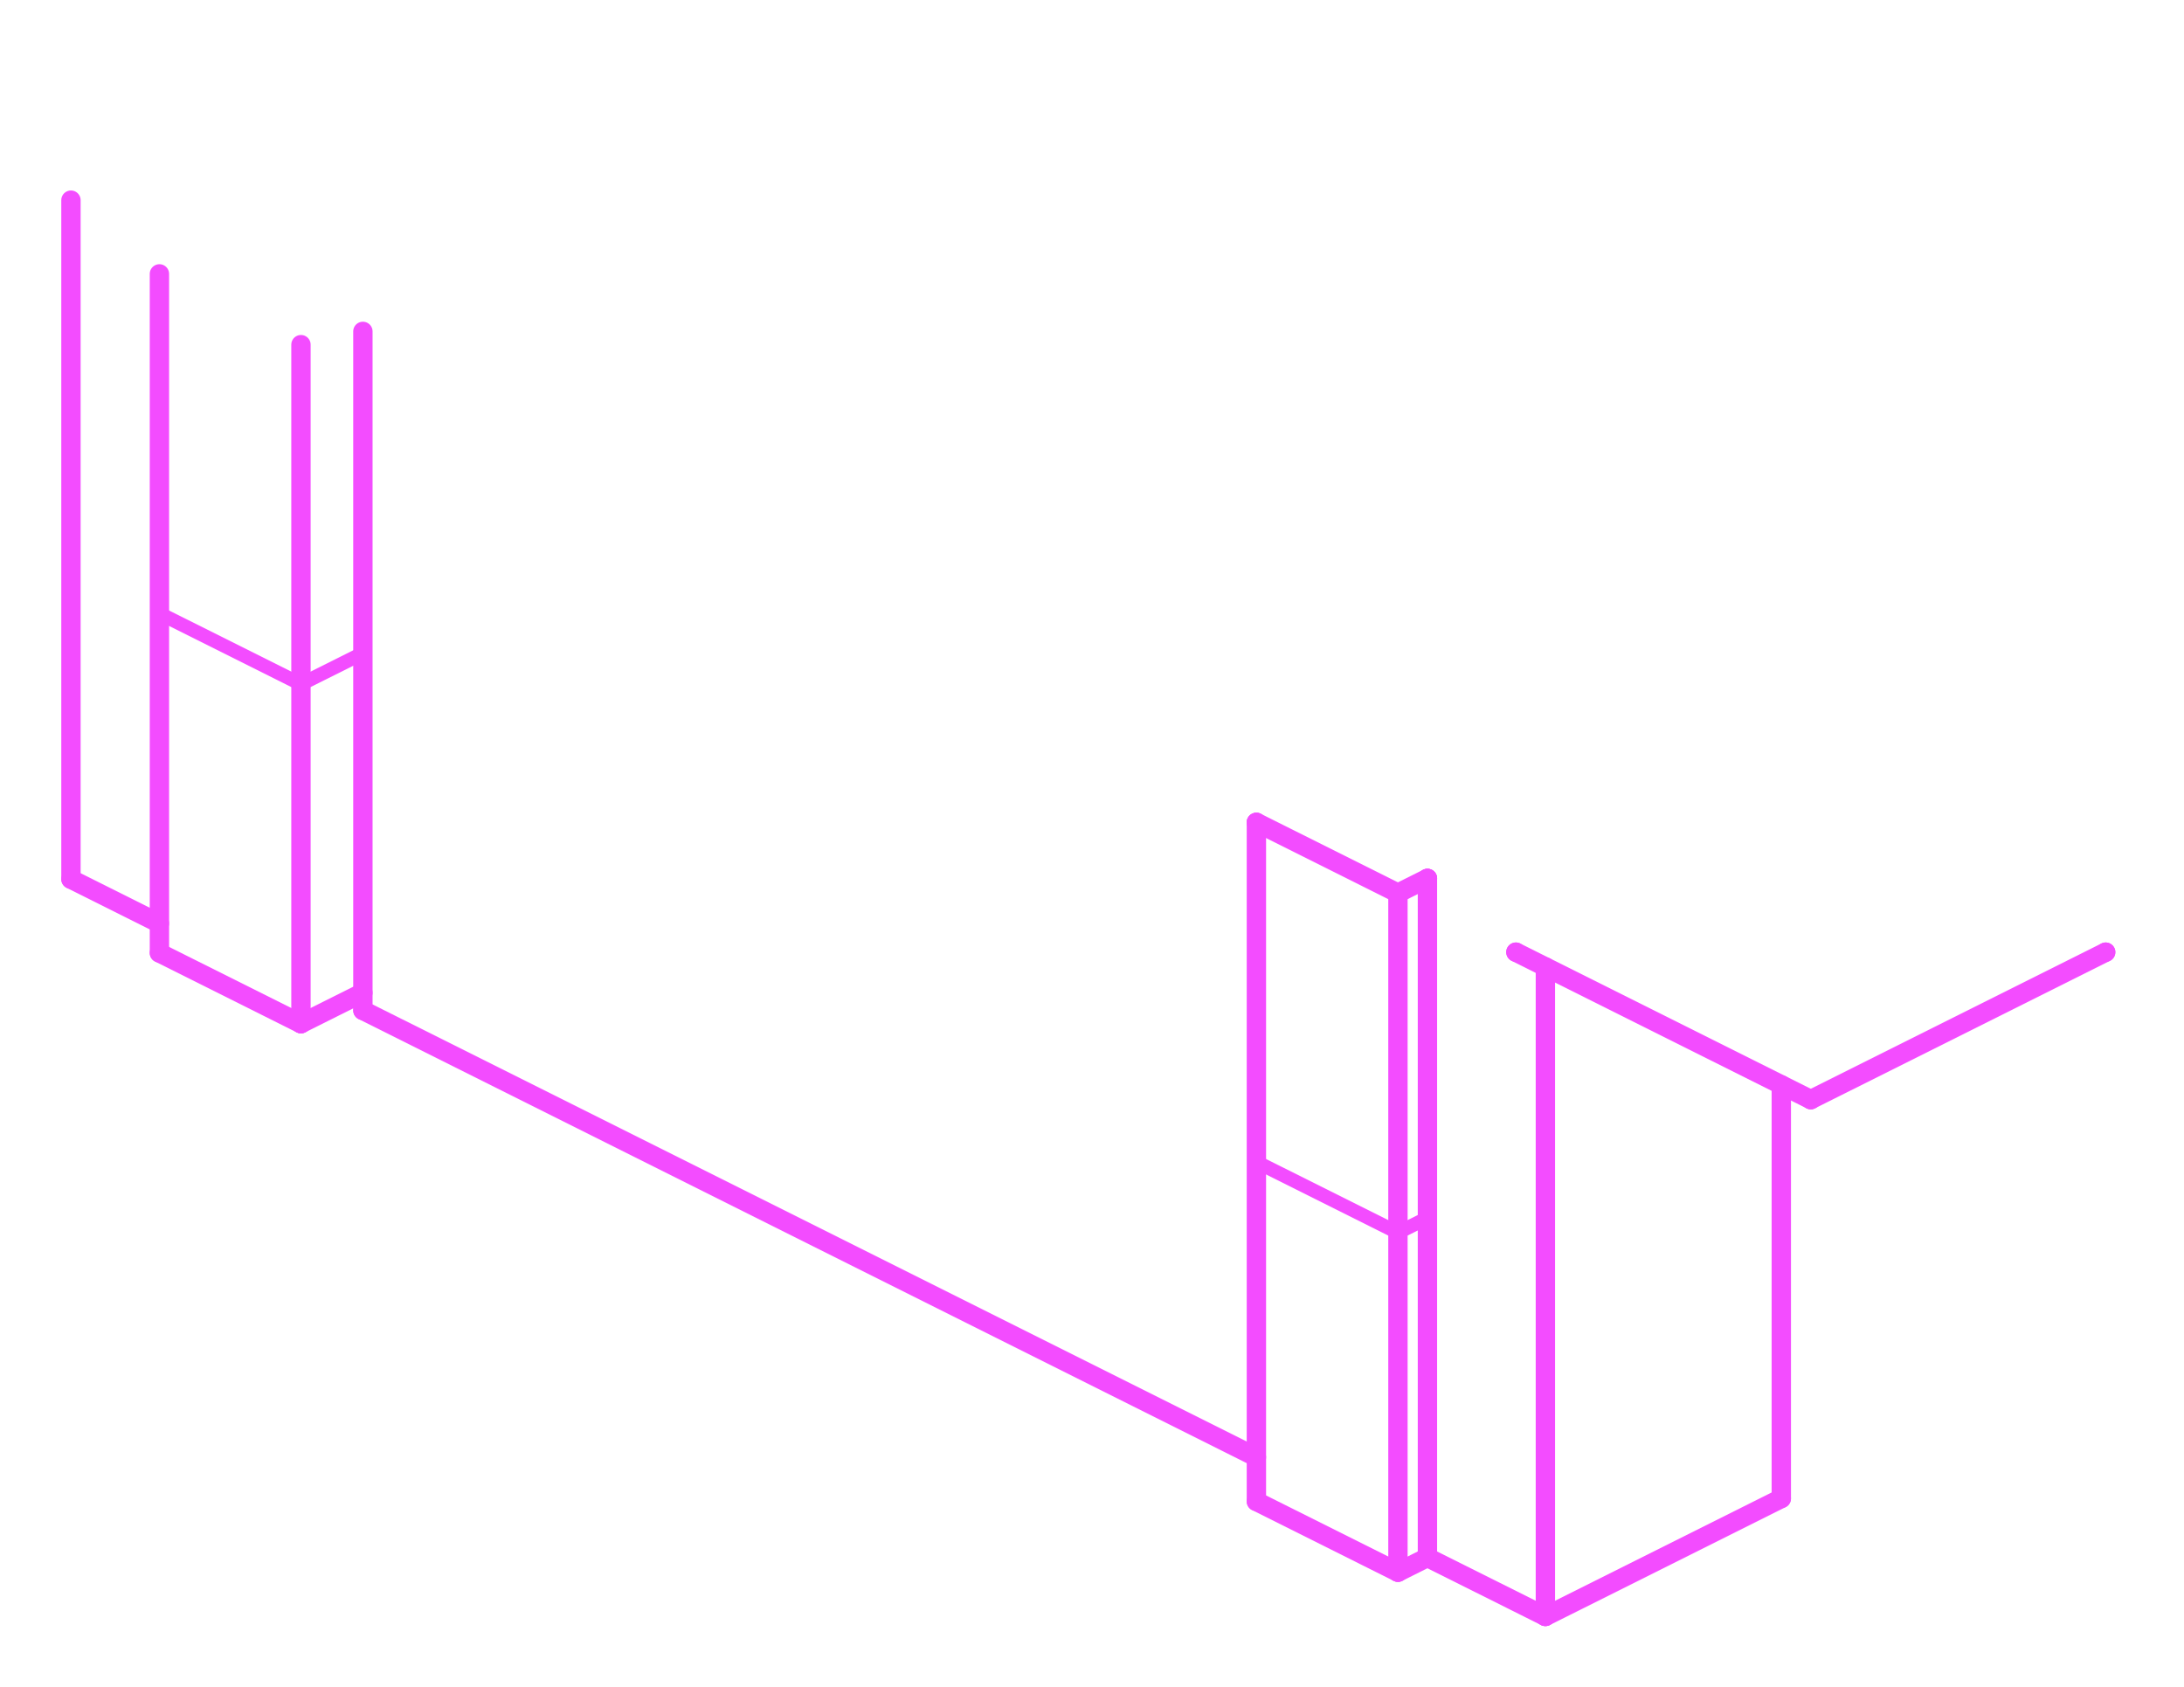
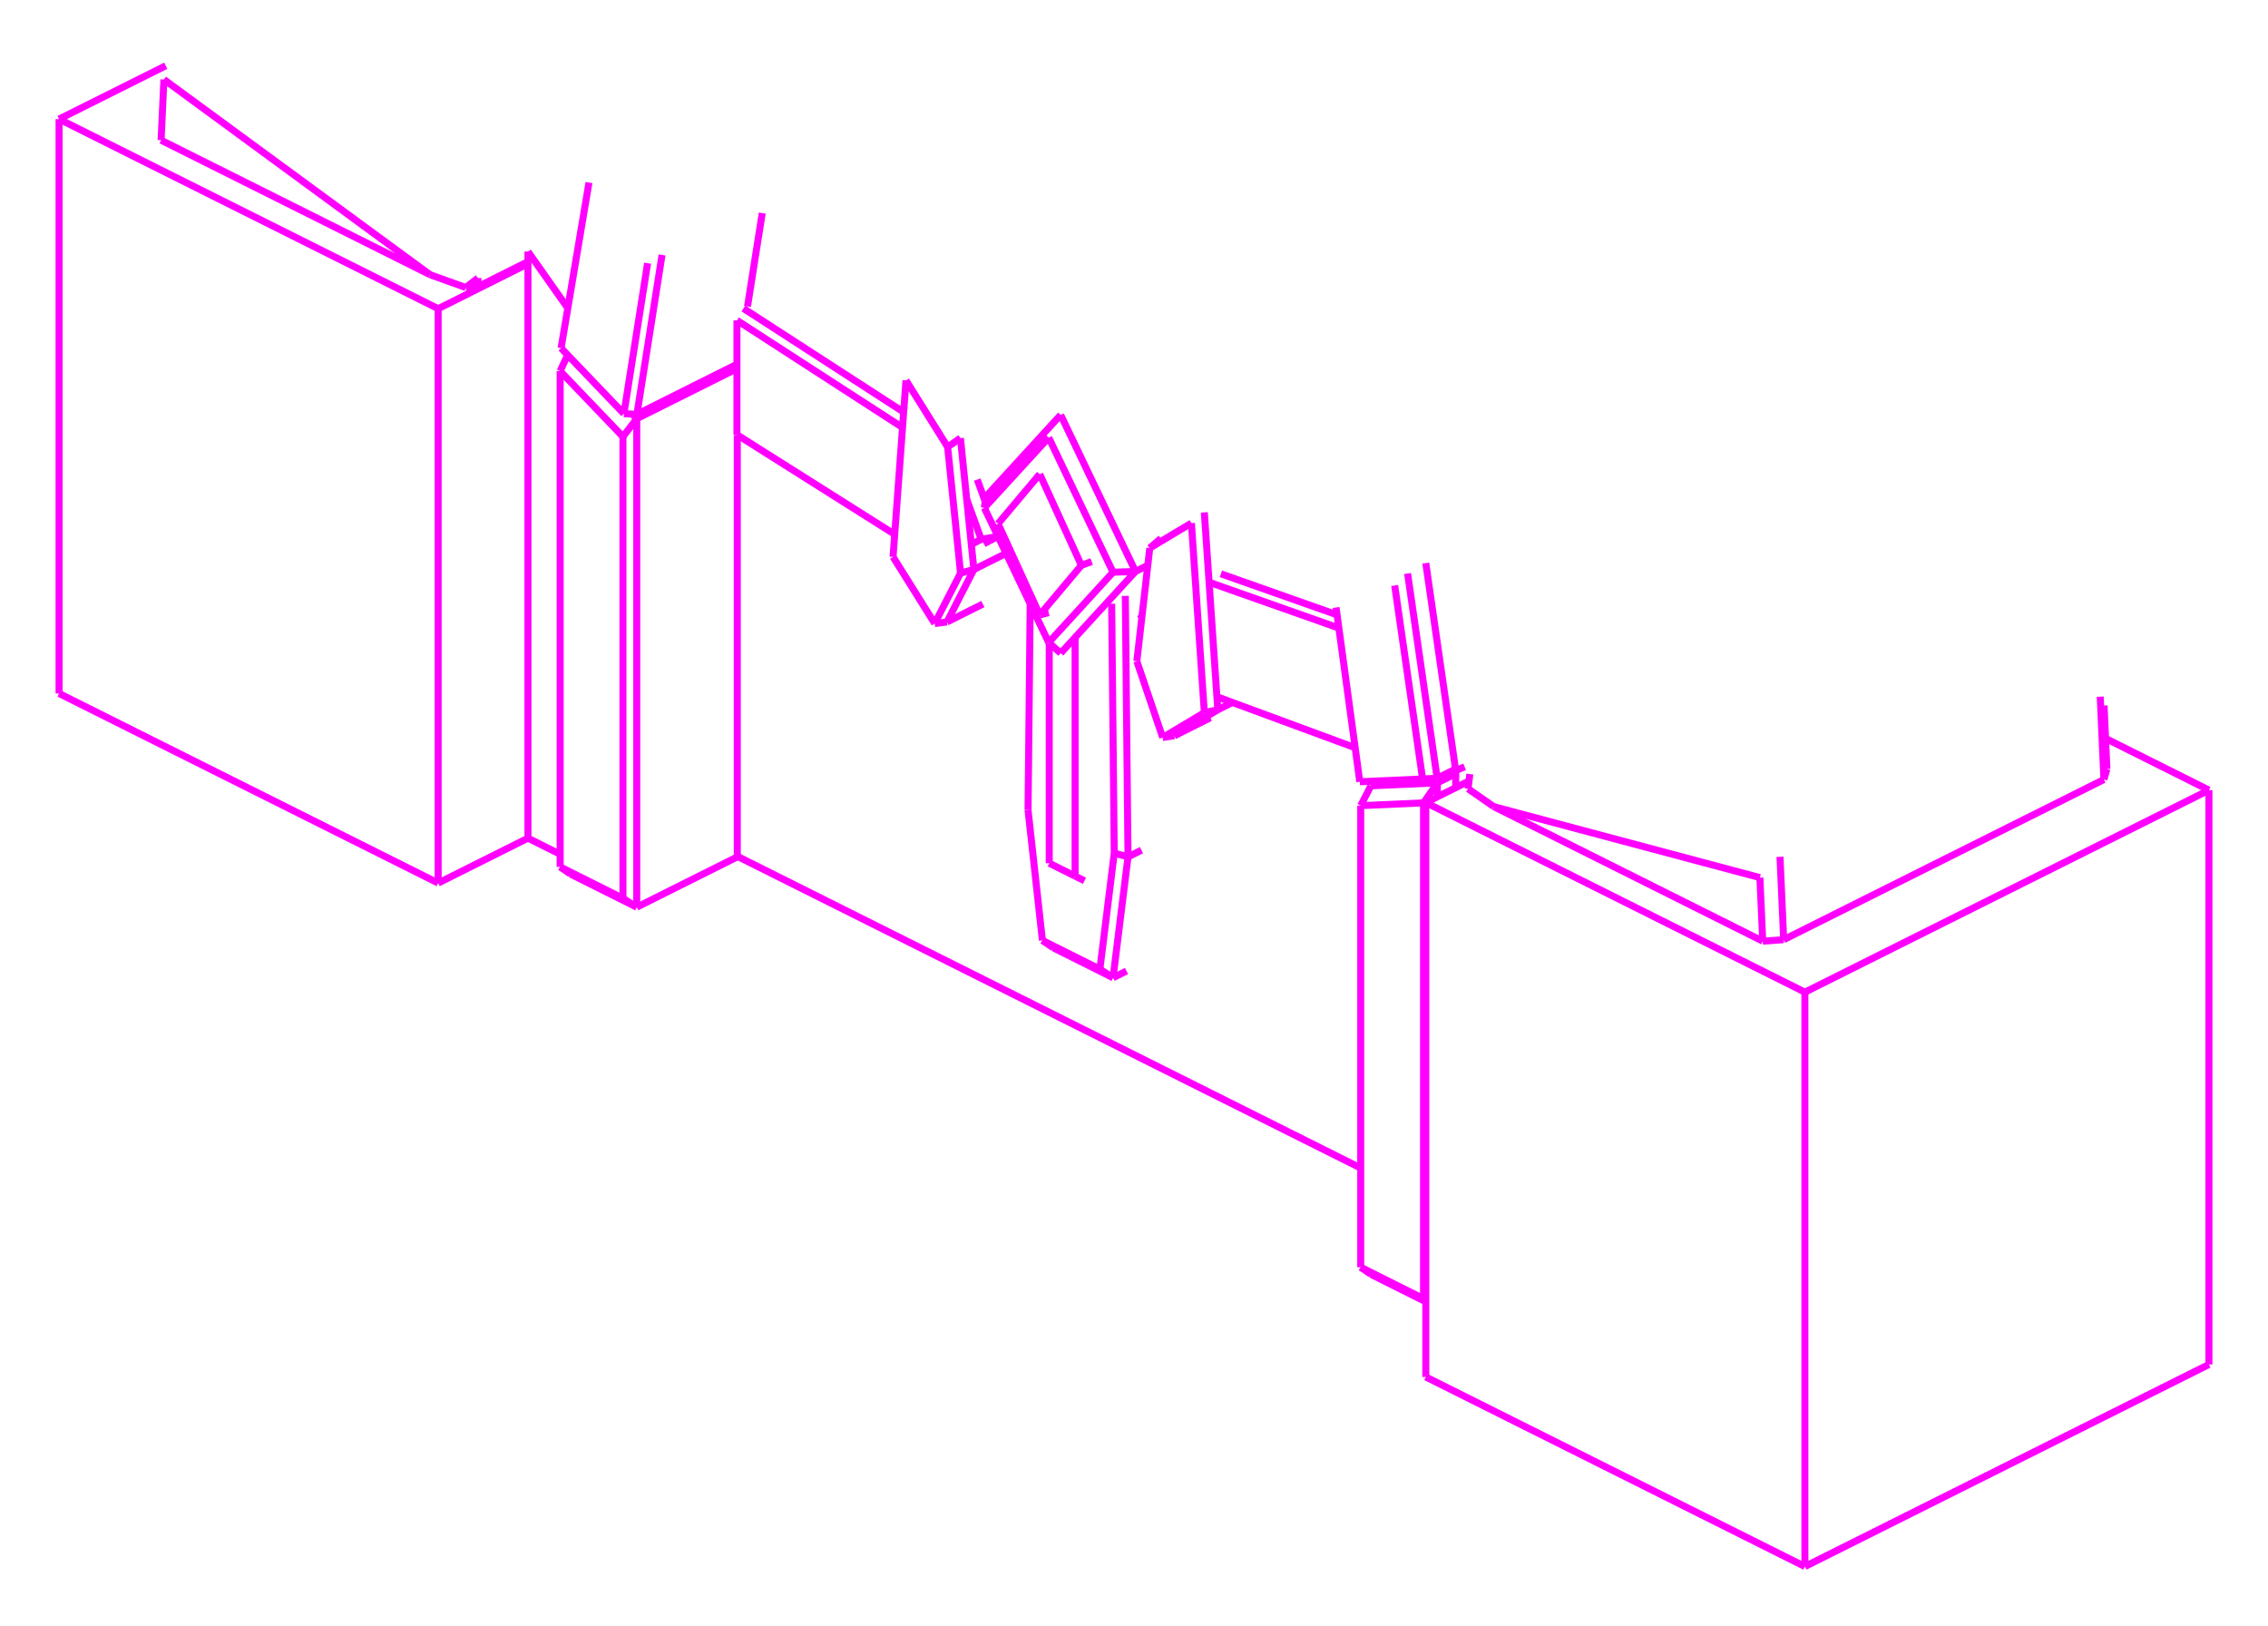
- <svg xmlns="http://www.w3.org/2000/svg" width="158" height="122">
-   <g transform="translate(3 3)">
-     <line x1="149.333" y1="65.88" x2="149.333" y2="65.88" stroke="#f34cff" stroke-width="1.4" stroke-linecap="round" />
-     <line x1="106.667" y1="65.88" x2="106.667" y2="65.88" stroke="#f34cff" stroke-width="1.4" stroke-linecap="round" />
-     <line x1="128" y1="76.546" x2="128" y2="76.546" stroke="#f34cff" stroke-width="1.4" stroke-linecap="round" />
-     <line x1="106.667" y1="65.88" x2="128" y2="76.546" stroke="#f34cff" stroke-width="1.4" stroke-linecap="round" />
-     <line x1="149.333" y1="65.88" x2="128" y2="76.546" stroke="#f34cff" stroke-width="1.4" stroke-linecap="round" />
-     <line x1="23.253" y1="70.093" x2="87.893" y2="102.413" stroke="#f34cff" stroke-width="1.4" stroke-linecap="round" />
-     <line x1="23.253" y1="20.973" x2="23.253" y2="70.093" stroke="#f34cff" stroke-width="1.4" stroke-linecap="round" />
-     <line x1="87.893" y1="56.493" x2="87.893" y2="56.493" stroke="#f34cff" stroke-width="1.4" stroke-linecap="round" />
-     <line x1="98.133" y1="61.613" x2="98.133" y2="61.613" stroke="#f34cff" stroke-width="1.4" stroke-linecap="round" />
-     <line x1="87.893" y1="56.493" x2="98.133" y2="61.613" stroke="#f34cff" stroke-width="1.4" stroke-linecap="round" />
-     <line x1="100.267" y1="60.546" x2="98.133" y2="61.613" stroke="#f34cff" stroke-width="1.4" stroke-linecap="round" />
-     <line x1="8.533" y1="65.933" x2="18.773" y2="71.053" stroke="#f34cff" stroke-width="1.4" stroke-linecap="round" />
-     <line x1="8.533" y1="41.373" x2="18.773" y2="46.493" stroke="#f34cff" stroke-width="1" stroke-linecap="round" />
-     <line x1="8.533" y1="65.933" x2="8.533" y2="16.813" stroke="#f34cff" stroke-width="1.4" stroke-linecap="round" />
-     <line x1="18.773" y1="71.053" x2="18.773" y2="21.933" stroke="#f34cff" stroke-width="1.4" stroke-linecap="round" />
-     <line x1="23.253" y1="68.813" x2="18.773" y2="71.053" stroke="#f34cff" stroke-width="1.4" stroke-linecap="round" />
-     <line x1="23.253" y1="44.253" x2="18.773" y2="46.493" stroke="#f34cff" stroke-width="1" stroke-linecap="round" />
-     <line x1="87.893" y1="105.613" x2="98.133" y2="110.733" stroke="#f34cff" stroke-width="1.4" stroke-linecap="round" />
-     <line x1="87.893" y1="81.053" x2="98.133" y2="86.173" stroke="#f34cff" stroke-width="1" stroke-linecap="round" />
-     <line x1="87.893" y1="105.613" x2="87.893" y2="56.493" stroke="#f34cff" stroke-width="1.4" stroke-linecap="round" />
-     <line x1="98.133" y1="110.733" x2="98.133" y2="61.613" stroke="#f34cff" stroke-width="1.4" stroke-linecap="round" />
-     <line x1="100.267" y1="109.667" x2="98.133" y2="110.733" stroke="#f34cff" stroke-width="1.4" stroke-linecap="round" />
-     <line x1="100.267" y1="85.106" x2="98.133" y2="86.173" stroke="#f34cff" stroke-width="1" stroke-linecap="round" />
-     <line x1="100.267" y1="60.546" x2="100.267" y2="60.546" stroke="#f34cff" stroke-width="1.4" stroke-linecap="round" />
-     <line x1="2.133" y1="60.6" x2="8.533" y2="63.8" stroke="#f34cff" stroke-width="1.4" stroke-linecap="round" />
-     <line x1="2.133" y1="60.6" x2="2.133" y2="11.48" stroke="#f34cff" stroke-width="1.4" stroke-linecap="round" />
-     <line x1="125.867" y1="105.4" x2="125.867" y2="75.48" stroke="#f34cff" stroke-width="1.4" stroke-linecap="round" />
-     <line x1="100.267" y1="109.667" x2="108.8" y2="113.933" stroke="#f34cff" stroke-width="1.4" stroke-linecap="round" />
-     <line x1="100.267" y1="109.667" x2="100.267" y2="60.546" stroke="#f34cff" stroke-width="1.4" stroke-linecap="round" />
-     <line x1="108.8" y1="113.933" x2="108.8" y2="66.946" stroke="#f34cff" stroke-width="1.4" stroke-linecap="round" />
-     <line x1="125.867" y1="105.4" x2="108.8" y2="113.933" stroke="#f34cff" stroke-width="1.4" stroke-linecap="round" />
-   </g>
+ <svg xmlns="http://www.w3.org/2000/svg" width="194" height="139">
+   <path d="M13.78,11.99L14.021,6.799" fill="none" stroke="#f0f" stroke-width=".6" />
+   <path d="M14.021,6.799L36.79,23.495" fill="none" stroke="#f0f" stroke-width=".6" />
+   <path d="M36.79,23.495L13.78,11.99" fill="none" stroke="#f0f" stroke-width=".6" />
+   <path d="M40.881,23.777L39.845,24.591" fill="none" stroke="#f0f" stroke-width=".6" />
+   <path d="M39.845,24.591L36.79,23.495" fill="none" stroke="#f0f" stroke-width=".6" />
+   <path d="M45.16,22.377L40.881,24.516" fill="none" stroke="#f0f" stroke-width=".6" />
+   <path d="M40.881,24.516L40.881,23.777" fill="none" stroke="#f0f" stroke-width=".6" />
+   <path d="M40.881,24.516L39.845,24.591" fill="none" stroke="#f0f" stroke-width=".6" />
+   <path d="M150.539,75.057L150.78,80.489" fill="none" stroke="#f0f" stroke-width=".6" />
+   <path d="M150.78,80.489L127.77,68.984" fill="none" stroke="#f0f" stroke-width=".6" />
+   <path d="M127.77,68.984L150.539,75.057" fill="none" stroke="#f0f" stroke-width=".6" />
+   <path d="M180.22,65.769L179.979,60.337" fill="none" stroke="#f0f" stroke-width=".6" />
+   <path d="M179.65,59.58L179.964,66.666" fill="none" stroke="#f0f" stroke-width=".6" />
+   <path d="M179.964,66.666L152.572,80.362" fill="none" stroke="#f0f" stroke-width=".6" />
+   <path d="M152.572,80.362L152.258,73.276" fill="none" stroke="#f0f" stroke-width=".6" />
+   <path d="M152.572,80.362L150.78,80.489" fill="none" stroke="#f0f" stroke-width=".6" />
+   <path d="M180.22,65.769L179.964,66.666" fill="none" stroke="#f0f" stroke-width=".6" />
+   <path d="M125.727,66.2L125.577,67.457" fill="none" stroke="#f0f" stroke-width=".6" />
+   <path d="M127.77,68.984L125.577,67.457" fill="none" stroke="#f0f" stroke-width=".6" />
+   <path d="M45.16,71.68L45.16,21.514" fill="none" stroke="#f0f" stroke-width=".6" />
+   <path d="M45.16,21.514L48.57,26.352" fill="none" stroke="#f0f" stroke-width=".6" />
+   <path d="M47.914,73.057L45.16,71.68" fill="none" stroke="#f0f" stroke-width=".6" />
+   <path d="M125.282,65.578L124.52,65.897" fill="none" stroke="#f0f" stroke-width=".6" />
+   <path d="M124.52,65.897L121.96,48.157" fill="none" stroke="#f0f" stroke-width=".6" />
+   <path d="M124.52,67.36L124.52,65.897" fill="none" stroke="#f0f" stroke-width=".6" />
+   <path d="M47.914,74.14L47.914,31.737" fill="none" stroke="#f0f" stroke-width=".6" />
+   <path d="M47.914,31.737L53.286,37.347" fill="none" stroke="#f0f" stroke-width=".6" />
+   <path d="M53.286,37.347L53.286,76.826" fill="none" stroke="#f0f" stroke-width=".6" />
+   <path d="M53.286,76.826L47.914,74.14" fill="none" stroke="#f0f" stroke-width=".6" />
+   <path d="M47.914,74.14L48.781,74.741" fill="none" stroke="#f0f" stroke-width=".6" />
+   <path d="M48.554,30.358L47.914,31.737" fill="none" stroke="#f0f" stroke-width=".6" />
+   <path d="M63.039,31.521L54.467,35.807" fill="none" stroke="#f0f" stroke-width=".6" />
+   <path d="M54.467,35.807L54.088,35.412" fill="none" stroke="#f0f" stroke-width=".6" />
+   <path d="M54.467,35.807L53.286,37.347" fill="none" stroke="#f0f" stroke-width=".6" />
+   <path d="M63.119,73.258L54.467,77.584" fill="none" stroke="#f0f" stroke-width=".6" />
+   <path d="M54.467,77.584L54.467,35.807" fill="none" stroke="#f0f" stroke-width=".6" />
+   <path d="M54.467,77.584L53.286,76.826" fill="none" stroke="#f0f" stroke-width=".6" />
+   <path d="M48.781,74.741L54.467,77.584" fill="none" stroke="#f0f" stroke-width=".6" />
+   <path d="M47.993,29.772L50.381,15.613" fill="none" stroke="#f0f" stroke-width=".6" />
+   <path d="M55.395,22.507L53.366,35.383" fill="none" stroke="#f0f" stroke-width=".6" />
+   <path d="M53.366,35.383L47.993,29.772" fill="none" stroke="#f0f" stroke-width=".6" />
+   <path d="M63.039,31.149L54.482,35.428" fill="none" stroke="#f0f" stroke-width=".6" />
+   <path d="M54.482,35.428L56.63,21.802" fill="none" stroke="#f0f" stroke-width=".6" />
+   <path d="M54.482,35.428L53.366,35.383" fill="none" stroke="#f0f" stroke-width=".6" />
+   <path d="M119.299,50.072L121.687,66.619" fill="none" stroke="#f0f" stroke-width=".6" />
+   <path d="M121.687,66.619L116.314,66.857" fill="none" stroke="#f0f" stroke-width=".6" />
+   <path d="M116.314,66.857L114.285,51.951" fill="none" stroke="#f0f" stroke-width=".6" />
+   <path d="M124.502,65.772L122.931,66.558" fill="none" stroke="#f0f" stroke-width=".6" />
+   <path d="M122.931,66.558L120.404,49.048" fill="none" stroke="#f0f" stroke-width=".6" />
+   <path d="M122.931,66.558L121.687,66.619" fill="none" stroke="#f0f" stroke-width=".6" />
+   <path d="M121.766,68.663L121.766,111.066" fill="none" stroke="#f0f" stroke-width=".6" />
+   <path d="M121.766,111.066L116.394,108.38" fill="none" stroke="#f0f" stroke-width=".6" />
+   <path d="M116.394,108.38L116.394,68.901" fill="none" stroke="#f0f" stroke-width=".6" />
+   <path d="M116.394,68.901L121.766,68.663" fill="none" stroke="#f0f" stroke-width=".6" />
+   <path d="M122.947,68.146L122.947,66.952" fill="none" stroke="#f0f" stroke-width=".6" />
+   <path d="M122.947,66.952L124.52,66.166" fill="none" stroke="#f0f" stroke-width=".6" />
+   <path d="M121.766,68.663L122.947,66.952" fill="none" stroke="#f0f" stroke-width=".6" />
+   <path d="M121.96,111.191L121.766,111.066" fill="none" stroke="#f0f" stroke-width=".6" />
+   <path d="M117.261,108.981L121.96,111.331" fill="none" stroke="#f0f" stroke-width=".6" />
+   <path d="M117.261,108.981L116.394,108.38" fill="none" stroke="#f0f" stroke-width=".6" />
+   <path d="M118.116,66.777L117.261,67.204" fill="none" stroke="#f0f" stroke-width=".6" />
+   <path d="M117.261,67.204L116.394,68.901" fill="none" stroke="#f0f" stroke-width=".6" />
+   <path d="M122.947,66.952L117.261,67.204" fill="none" stroke="#f0f" stroke-width=".6" />
+   <path d="M63.067,73.232L63.067,37.199" fill="none" stroke="#f0f" stroke-width=".6" />
+   <path d="M63.942,26.204L65.2,18.222" fill="none" stroke="#f0f" stroke-width=".6" />
+   <path d="M116.394,99.895L63.067,73.232" fill="none" stroke="#f0f" stroke-width=".6" />
+   <path d="M89.166,80.428L94.082,82.885" fill="none" stroke="#f0f" stroke-width=".6" />
+   <path d="M94.082,82.885L95.31,72.965" fill="none" stroke="#f0f" stroke-width=".6" />
+   <path d="M95.31,72.965L95.09,51.63" fill="none" stroke="#f0f" stroke-width=".6" />
+   <path d="M88.121,51.638L87.938,69.278" fill="none" stroke="#f0f" stroke-width=".6" />
+   <path d="M87.938,69.278L89.166,80.428" fill="none" stroke="#f0f" stroke-width=".6" />
+   <path d="M96.36,83.042L95.208,83.618" fill="none" stroke="#f0f" stroke-width=".6" />
+   <path d="M95.208,83.618L90.088,81.058" fill="none" stroke="#f0f" stroke-width=".6" />
+   <path d="M89.166,80.428L90.088,81.058" fill="none" stroke="#f0f" stroke-width=".6" />
+   <path d="M95.208,83.618L94.082,82.885" fill="none" stroke="#f0f" stroke-width=".6" />
+   <path d="M97.64,72.708L96.488,73.284" fill="none" stroke="#f0f" stroke-width=".6" />
+   <path d="M96.488,73.284L95.208,83.618" fill="none" stroke="#f0f" stroke-width=".6" />
+   <path d="M96.488,73.284L95.31,72.965" fill="none" stroke="#f0f" stroke-width=".6" />
+   <path d="M96.258,50.961L96.488,73.284" fill="none" stroke="#f0f" stroke-width=".6" />
+   <path d="M89.75,73.823L91.962,74.929" fill="none" stroke="#f0f" stroke-width=".6" />
+   <path d="M91.962,74.929L91.962,54.591" fill="none" stroke="#f0f" stroke-width=".6" />
+   <path d="M89.75,54.99L89.75,73.823" fill="none" stroke="#f0f" stroke-width=".6" />
+   <path d="M92.764,75.327L91.962,74.929" fill="none" stroke="#f0f" stroke-width=".6" />
+   <path d="M89.704,54.949L95.208,48.937" fill="none" stroke="#f0f" stroke-width=".6" />
+   <path d="M95.208,48.937L89.704,37.422" fill="none" stroke="#f0f" stroke-width=".6" />
+   <path d="M89.704,37.422L84.2,43.433" fill="none" stroke="#f0f" stroke-width=".6" />
+   <path d="M84.2,43.433L89.704,54.949" fill="none" stroke="#f0f" stroke-width=".6" />
+   <path d="M98.18,48.348L97.128,48.873" fill="none" stroke="#f0f" stroke-width=".6" />
+   <path d="M97.128,48.873L90.728,55.863" fill="none" stroke="#f0f" stroke-width=".6" />
+   <path d="M89.704,54.949L90.728,55.863" fill="none" stroke="#f0f" stroke-width=".6" />
+   <path d="M97.128,48.873L95.208,48.937" fill="none" stroke="#f0f" stroke-width=".6" />
+   <path d="M90.728,35.484L97.128,48.873" fill="none" stroke="#f0f" stroke-width=".6" />
+   <path d="M84.328,42.473L90.728,35.484" fill="none" stroke="#f0f" stroke-width=".6" />
+   <path d="M84.328,42.473L84.2,43.433" fill="none" stroke="#f0f" stroke-width=".6" />
+   <path d="M88.936,52.589L92.5,48.351" fill="none" stroke="#f0f" stroke-width=".6" />
+   <path d="M92.5,48.351L88.936,40.55" fill="none" stroke="#f0f" stroke-width=".6" />
+   <path d="M88.936,40.55L85.372,44.788" fill="none" stroke="#f0f" stroke-width=".6" />
+   <path d="M85.372,44.788L88.936,52.589" fill="none" stroke="#f0f" stroke-width=".6" />
+   <path d="M88.936,52.589L89.704,52.393" fill="none" stroke="#f0f" stroke-width=".6" />
+   <path d="M93.379,48.023L92.5,48.351" fill="none" stroke="#f0f" stroke-width=".6" />
+   <path d="M63.039,37.182L76.531,45.698" fill="none" stroke="#f0f" stroke-width=".6" />
+   <path d="M83.084,46.561L83.929,46.121" fill="none" stroke="#f0f" stroke-width=".6" />
+   <path d="M83.929,46.121L82.687,42.689" fill="none" stroke="#f0f" stroke-width=".6" />
+   <path d="M77.201,36.561L63.039,27.399" fill="none" stroke="#f0f" stroke-width=".6" />
+   <path d="M63.039,27.399L63.039,37.182" fill="none" stroke="#f0f" stroke-width=".6" />
+   <path d="M85.352,45.881L84.155,46.504" fill="none" stroke="#f0f" stroke-width=".6" />
+   <path d="M85.352,45.881L83.929,46.121" fill="none" stroke="#f0f" stroke-width=".6" />
+   <path d="M83.592,41.013L84.272,42.894" fill="none" stroke="#f0f" stroke-width=".6" />
+   <path d="M63.592,26.378L77.297,35.245" fill="none" stroke="#f0f" stroke-width=".6" />
+   <path d="M76.39,47.629L79.953,53.324" fill="none" stroke="#f0f" stroke-width=".6" />
+   <path d="M79.953,53.324L82.165,49.012" fill="none" stroke="#f0f" stroke-width=".6" />
+   <path d="M82.165,49.012L81.059,38.225" fill="none" stroke="#f0f" stroke-width=".6" />
+   <path d="M81.059,38.225L77.496,32.53" fill="none" stroke="#f0f" stroke-width=".6" />
+   <path d="M77.496,32.53L76.39,47.629" fill="none" stroke="#f0f" stroke-width=".6" />
+   <path d="M84.072,51.658L81,53.194" fill="none" stroke="#f0f" stroke-width=".6" />
+   <path d="M81,53.194L79.953,53.324" fill="none" stroke="#f0f" stroke-width=".6" />
+   <path d="M86.06,47.325L83.304,48.702" fill="none" stroke="#f0f" stroke-width=".6" />
+   <path d="M83.304,48.702L81,53.194" fill="none" stroke="#f0f" stroke-width=".6" />
+   <path d="M83.304,48.702L82.165,49.012" fill="none" stroke="#f0f" stroke-width=".6" />
+   <path d="M82.152,37.466L83.304,48.702" fill="none" stroke="#f0f" stroke-width=".6" />
+   <path d="M82.152,37.466L81.059,38.225" fill="none" stroke="#f0f" stroke-width=".6" />
+   <path d="M115.918,63.949L104.092,59.588" fill="none" stroke="#f0f" stroke-width=".6" />
+   <path d="M97.527,52.921L97.69,52.633" fill="none" stroke="#f0f" stroke-width=".6" />
+   <path d="M103.424,49.795L114.525,53.714" fill="none" stroke="#f0f" stroke-width=".6" />
+   <path d="M114.37,52.582L104.433,49.074" fill="none" stroke="#f0f" stroke-width=".6" />
+   <path d="M103.018,60.943L99.455,63.074" fill="none" stroke="#f0f" stroke-width=".6" />
+   <path d="M99.455,63.074L97.243,56.55" fill="none" stroke="#f0f" stroke-width=".6" />
+   <path d="M97.243,56.55L98.349,46.87" fill="none" stroke="#f0f" stroke-width=".6" />
+   <path d="M98.349,46.87L101.912,44.738" fill="none" stroke="#f0f" stroke-width=".6" />
+   <path d="M101.912,44.738L103.018,60.943" fill="none" stroke="#f0f" stroke-width=".6" />
+   <path d="M103.528,61.386L100.456,62.922" fill="none" stroke="#f0f" stroke-width=".6" />
+   <path d="M100.456,62.922L104.168,60.702" fill="none" stroke="#f0f" stroke-width=".6" />
+   <path d="M104.168,60.702L105.418,60.077" fill="none" stroke="#f0f" stroke-width=".6" />
+   <path d="M103.018,60.943L104.168,60.702" fill="none" stroke="#f0f" stroke-width=".6" />
+   <path d="M100.456,62.922L99.455,63.074" fill="none" stroke="#f0f" stroke-width=".6" />
+   <path d="M99.304,46.042L98.349,46.87" fill="none" stroke="#f0f" stroke-width=".6" />
+   <path d="M104.168,60.702L103.016,43.822" fill="none" stroke="#f0f" stroke-width=".6" />
+   <path d="M5.053,59.307L37.48,75.52" fill="none" stroke="#f0f" stroke-width=".6" />
+   <path d="M37.48,75.52L45.16,71.68" fill="none" stroke="#f0f" stroke-width=".6" />
+   <path d="M45.16,22.56L37.48,26.4" fill="none" stroke="#f0f" stroke-width=".6" />
+   <path d="M37.48,26.4L5.053,10.186" fill="none" stroke="#f0f" stroke-width=".6" />
+   <path d="M5.053,10.186L14.177,5.624" fill="none" stroke="#f0f" stroke-width=".6" />
+   <path d="M37.48,75.52L37.48,26.4" fill="none" stroke="#f0f" stroke-width=".6" />
+   <path d="M5.053,59.307L5.053,10.186" fill="none" stroke="#f0f" stroke-width=".6" />
+   <path d="M121.96,117.76L154.387,133.973" fill="none" stroke="#f0f" stroke-width=".6" />
+   <path d="M154.387,133.973L188.947,116.693" fill="none" stroke="#f0f" stroke-width=".6" />
+   <path d="M180.104,63.151L188.947,67.573" fill="none" stroke="#f0f" stroke-width=".6" />
+   <path d="M188.947,67.573L154.387,84.853" fill="none" stroke="#f0f" stroke-width=".6" />
+   <path d="M154.387,84.853L121.96,68.64" fill="none" stroke="#f0f" stroke-width=".6" />
+   <path d="M121.96,68.64L125.656,66.791" fill="none" stroke="#f0f" stroke-width=".6" />
+   <path d="M188.947,116.693L188.947,67.573" fill="none" stroke="#f0f" stroke-width=".6" />
+   <path d="M154.387,133.973L154.387,84.853" fill="none" stroke="#f0f" stroke-width=".6" />
+   <path d="M121.96,117.76L121.96,68.64" fill="none" stroke="#f0f" stroke-width=".6" />
</svg>
